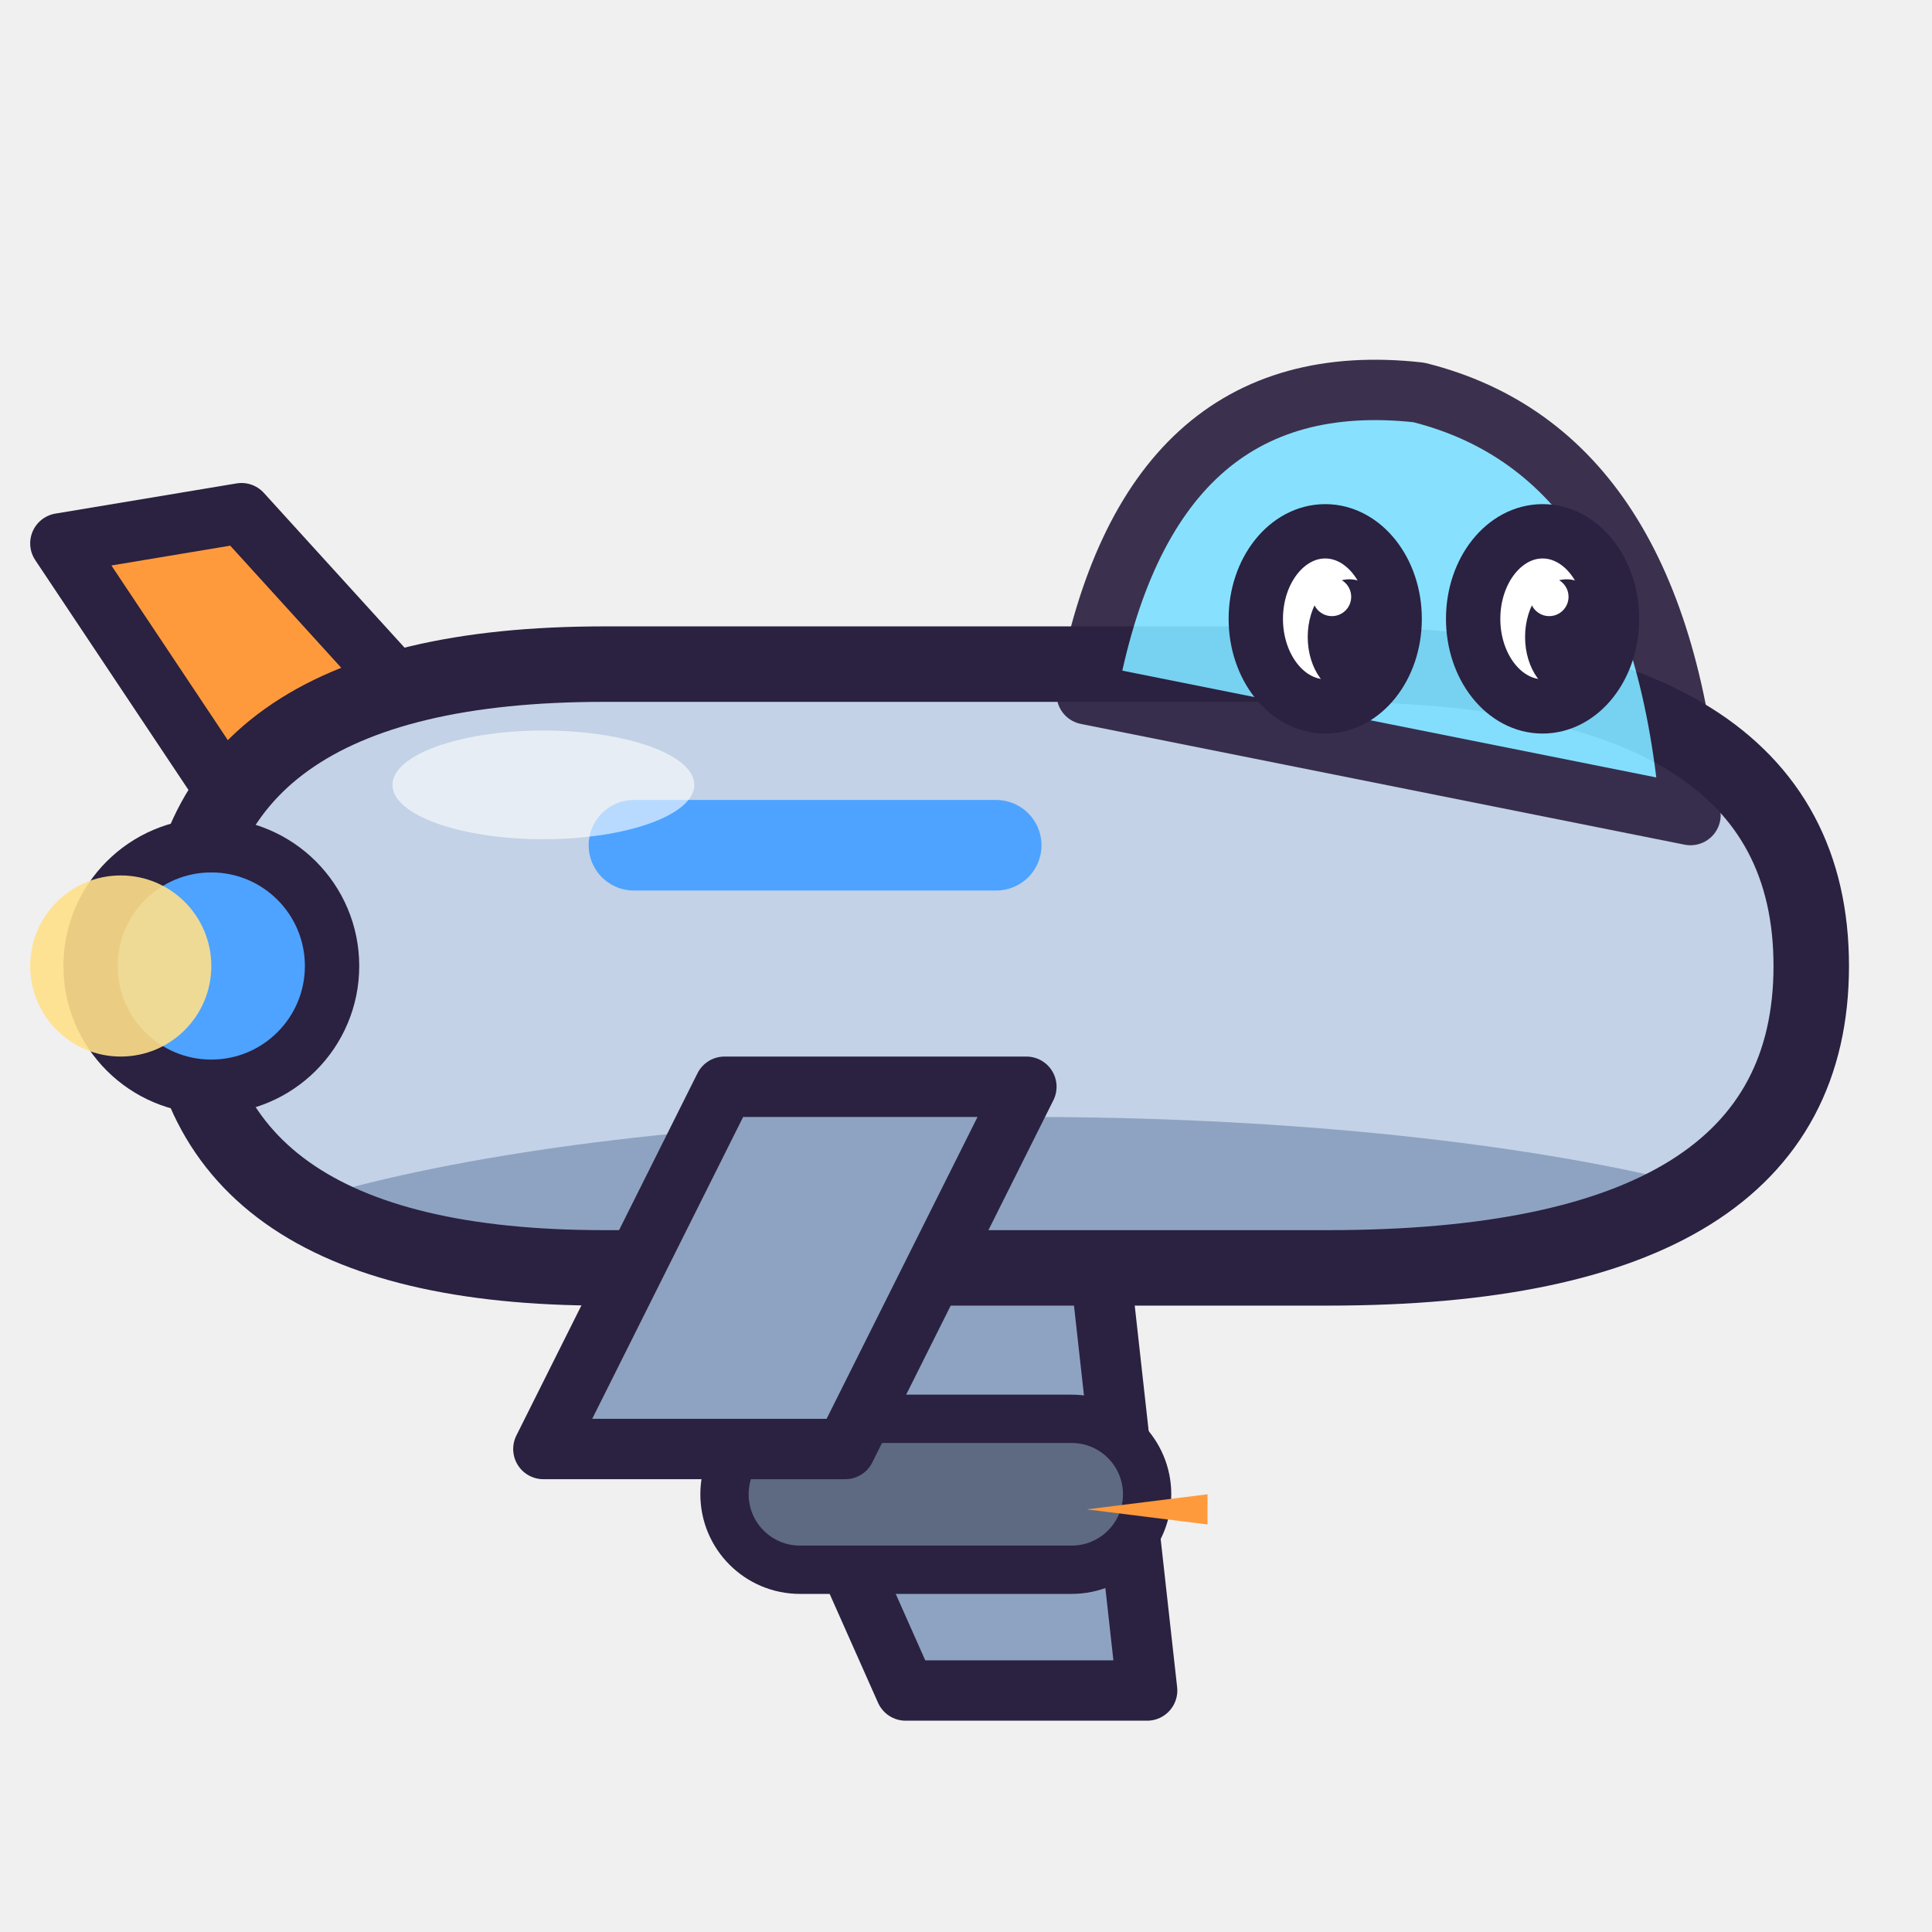
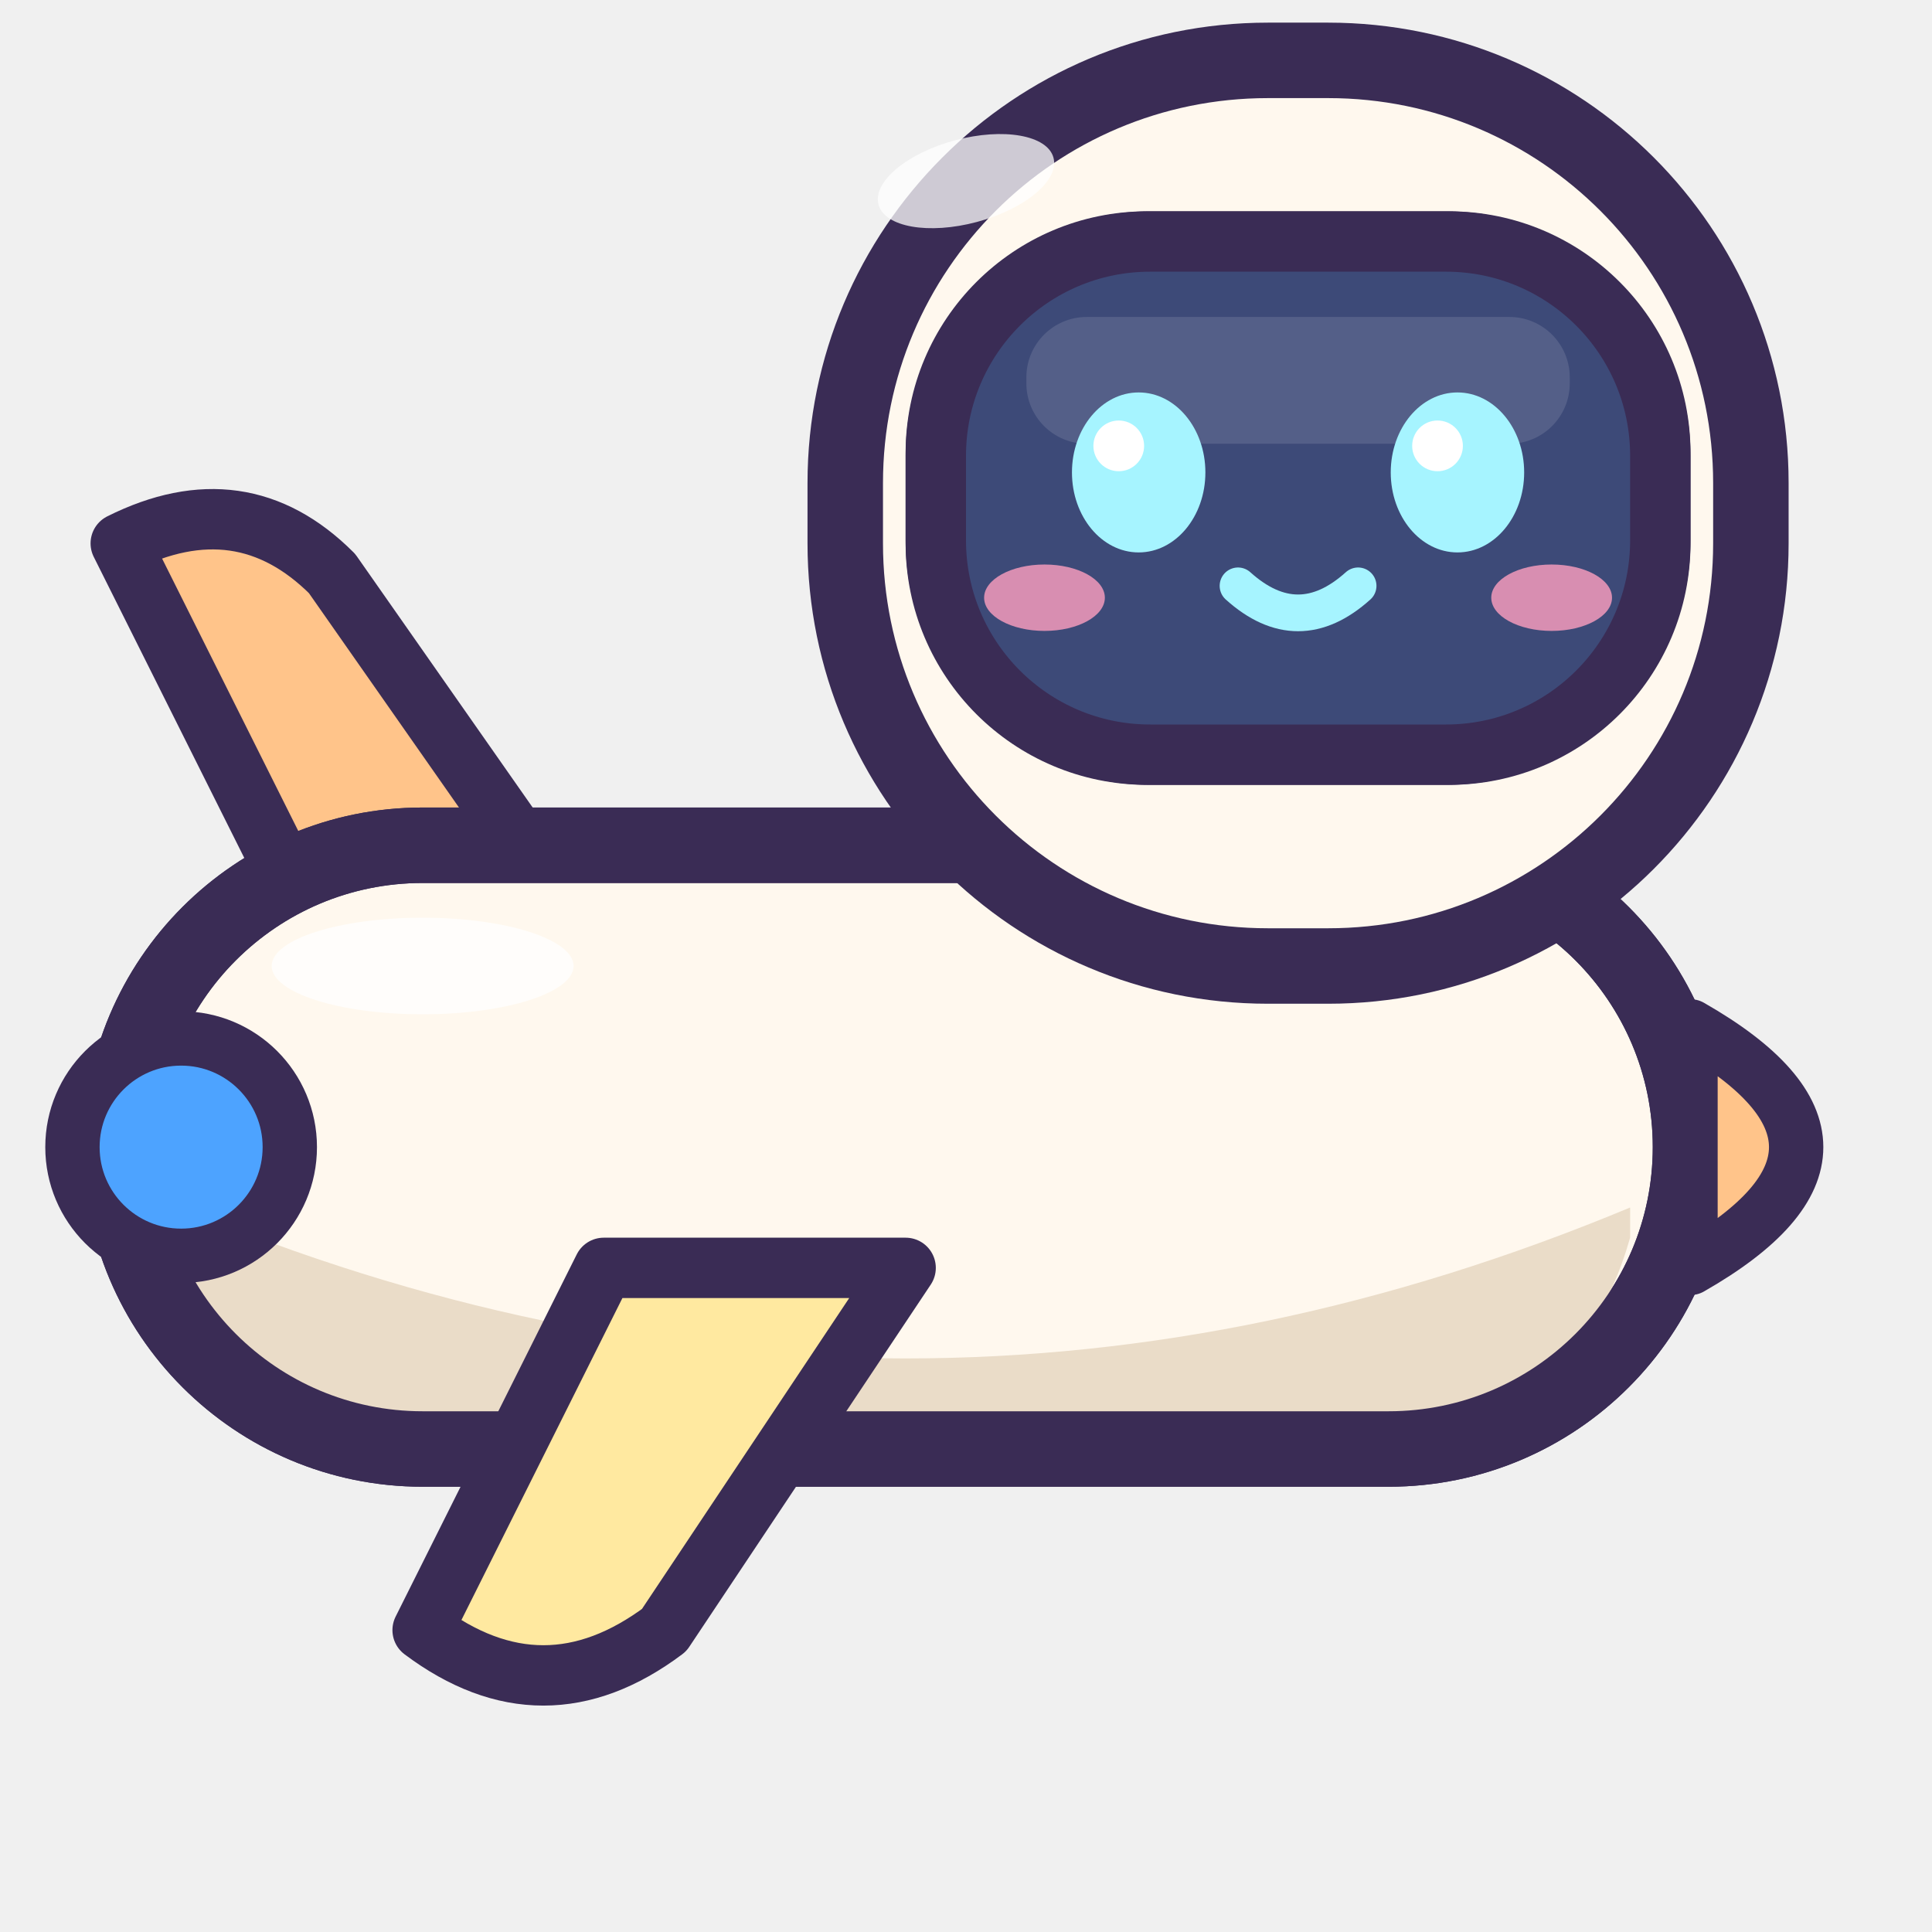
<svg xmlns="http://www.w3.org/2000/svg" viewBox="0 0 64 64">
-   <path d="M10 30 L2 18 L8 17 L18 28 Z" fill="#ff9a3c" stroke="#2b2140" stroke-width="2" stroke-linejoin="round" stroke-linecap="round" />
-   <path d="M22 38 L30 56 L38 56 L36 38 Z" fill="#8ea3c2" stroke="#2b2140" stroke-width="2" stroke-linejoin="round" stroke-linecap="round" />
-   <rect x="24" y="47" width="14" height="5" rx="2.5" fill="#5d6a82" stroke="#2b2140" stroke-width="1.6" stroke-linejoin="round" stroke-linecap="round" />
-   <path d="M36 50 L40 49.5 L40 50.5 Z" fill="#ff9a3c" />
-   <defs>
-     <clipPath id="b">
-       <path d="M6 32 Q6 22 20 22 L44 22 Q60 22 60 32 Q60 42 44 42 L20 42 Q6 42 6 32 Z" />
-     </clipPath>
-   </defs>
-   <path d="M6 32 Q6 22 20 22 L44 22 Q60 22 60 32 Q60 42 44 42 L20 42 Q6 42 6 32 Z" fill="#c3d2e6" />
-   <ellipse cx="34" cy="44" rx="30" ry="7" fill="#8ea3c2" clip-path="url(#b)" />
-   <path d="M6 32 Q6 22 20 22 L44 22 Q60 22 60 32 Q60 42 44 42 L20 42 Q6 42 6 32 Z" fill="none" stroke="#2b2140" stroke-width="2.5" stroke-linejoin="round" stroke-linecap="round" />
-   <path d="M36 23 Q38 12 47 13 Q55 15 56 27 Z" fill="#7ee0ff" opacity="0.92" stroke="#2b2140" stroke-width="2" stroke-linejoin="round" stroke-linecap="round" />
-   <ellipse cx="43.9" cy="20.5" rx="2.3" ry="2.9" fill="#fff" stroke="#2b2140" stroke-width="1.8" stroke-linejoin="round" stroke-linecap="round" />
-   <ellipse cx="44.7" cy="21.1" rx="1.38" ry="1.91" fill="#2b2140" />
-   <circle cx="44.12" cy="19.77" r="0.64" fill="#fff" />
-   <ellipse cx="51.1" cy="20.5" rx="2.3" ry="2.9" fill="#fff" stroke="#2b2140" stroke-width="1.8" stroke-linejoin="round" stroke-linecap="round" />
-   <ellipse cx="51.9" cy="21.1" rx="1.38" ry="1.91" fill="#2b2140" />
-   <circle cx="51.32" cy="19.77" r="0.64" fill="#fff" />
-   <path d="M24 36 L18 48 L28 48 L34 36 Z" fill="#8ea3c2" stroke="#2b2140" stroke-width="2" stroke-linejoin="round" stroke-linecap="round" />
-   <circle cx="7" cy="32" r="4" fill="#4da3ff" stroke="#2b2140" stroke-width="1.8" stroke-linejoin="round" stroke-linecap="round" />
-   <circle cx="4" cy="32" r="3" fill="#ffe08a" opacity="0.9" />
-   <path d="M21 28 h12" stroke="#4da3ff" stroke-width="3" stroke-linecap="round" />
-   <ellipse cx="18" cy="26" rx="5" ry="1.8" fill="#fff" opacity="0.6" transform="rotate(0 18 26)" />
+   <path d="M10 30 L4 18 Q8 16 11 19 L18 29 Z" fill="#ffc48a" stroke="#3a2c55" stroke-width="2" stroke-linejoin="round" stroke-linecap="round" />
+   <rect x="4" y="28" width="52" height="20" rx="10" fill="#fff8ee" stroke="#3a2c55" stroke-width="2.5" stroke-linejoin="round" stroke-linecap="round" />
+   <path d="M6 40 Q30 50 54 40 L54 41 Q52 48 44 48 L14 48 Q6 48 6 42 Z" fill="#eadcc8" />
+   <rect x="4" y="28" width="52" height="20" rx="10" fill="none" stroke="#3a2c55" stroke-width="2.5" stroke-linejoin="round" stroke-linecap="round" />
+   <path d="M20 42 L14 54 Q18 57 22 54 L30 42 Z" fill="#ffe9a0" stroke="#3a2c55" stroke-width="2" stroke-linejoin="round" stroke-linecap="round" />
+   <circle cx="6" cy="38" r="3.6" fill="#4da3ff" stroke="#3a2c55" stroke-width="1.8" stroke-linejoin="round" stroke-linecap="round" />
+   <path d="M56 34 Q63 38 56 42 Z" fill="#ffc48a" stroke="#3a2c55" stroke-width="1.8" stroke-linejoin="round" stroke-linecap="round" />
+   <rect x="28" y="2" width="30" height="30" rx="14" fill="#fff8ee" stroke="#3a2c55" stroke-width="2.5" stroke-linejoin="round" stroke-linecap="round" />
+   <rect x="31" y="8" width="24" height="17" rx="7" fill="#3d4a78" stroke="#3a2c55" stroke-width="2" stroke-linejoin="round" stroke-linecap="round" />
+   <rect x="31" y="8" width="24" height="17" rx="7.1" fill="#3d4a78" stroke="#3a2c55" stroke-width="2" stroke-linejoin="round" stroke-linecap="round" />
+   <rect x="34" y="10.5" width="18" height="4.2" rx="2.0" fill="#fff" opacity="0.12" />
+   <ellipse cx="37.72" cy="15.65" rx="2.21" ry="2.65" fill="#a6f4ff" />
+   <circle cx="37.06" cy="14.77" r="0.84" fill="#fff" />
+   <ellipse cx="48.28" cy="15.65" rx="2.21" ry="2.65" fill="#a6f4ff" />
+   <circle cx="47.62" cy="14.77" r="0.84" fill="#fff" />
+   <ellipse cx="34.6" cy="19.8" rx="2.0" ry="1.1" fill="#ff9fbf" opacity="0.8" />
+   <ellipse cx="51.4" cy="19.8" rx="2.0" ry="1.1" fill="#ff9fbf" opacity="0.8" />
+   <path d="M41.011 19.407 Q43.0 21.197 44.989 19.407" fill="none" stroke="#a6f4ff" stroke-width="1.216" stroke-linecap="round" />
+   <ellipse cx="32" cy="6" rx="3" ry="1.4" fill="#fff" opacity="0.75" transform="rotate(-15 32 6)" />
+   <ellipse cx="14" cy="32" rx="5" ry="1.6" fill="#fff" opacity="0.75" transform="rotate(0 14 32)" />
</svg>
